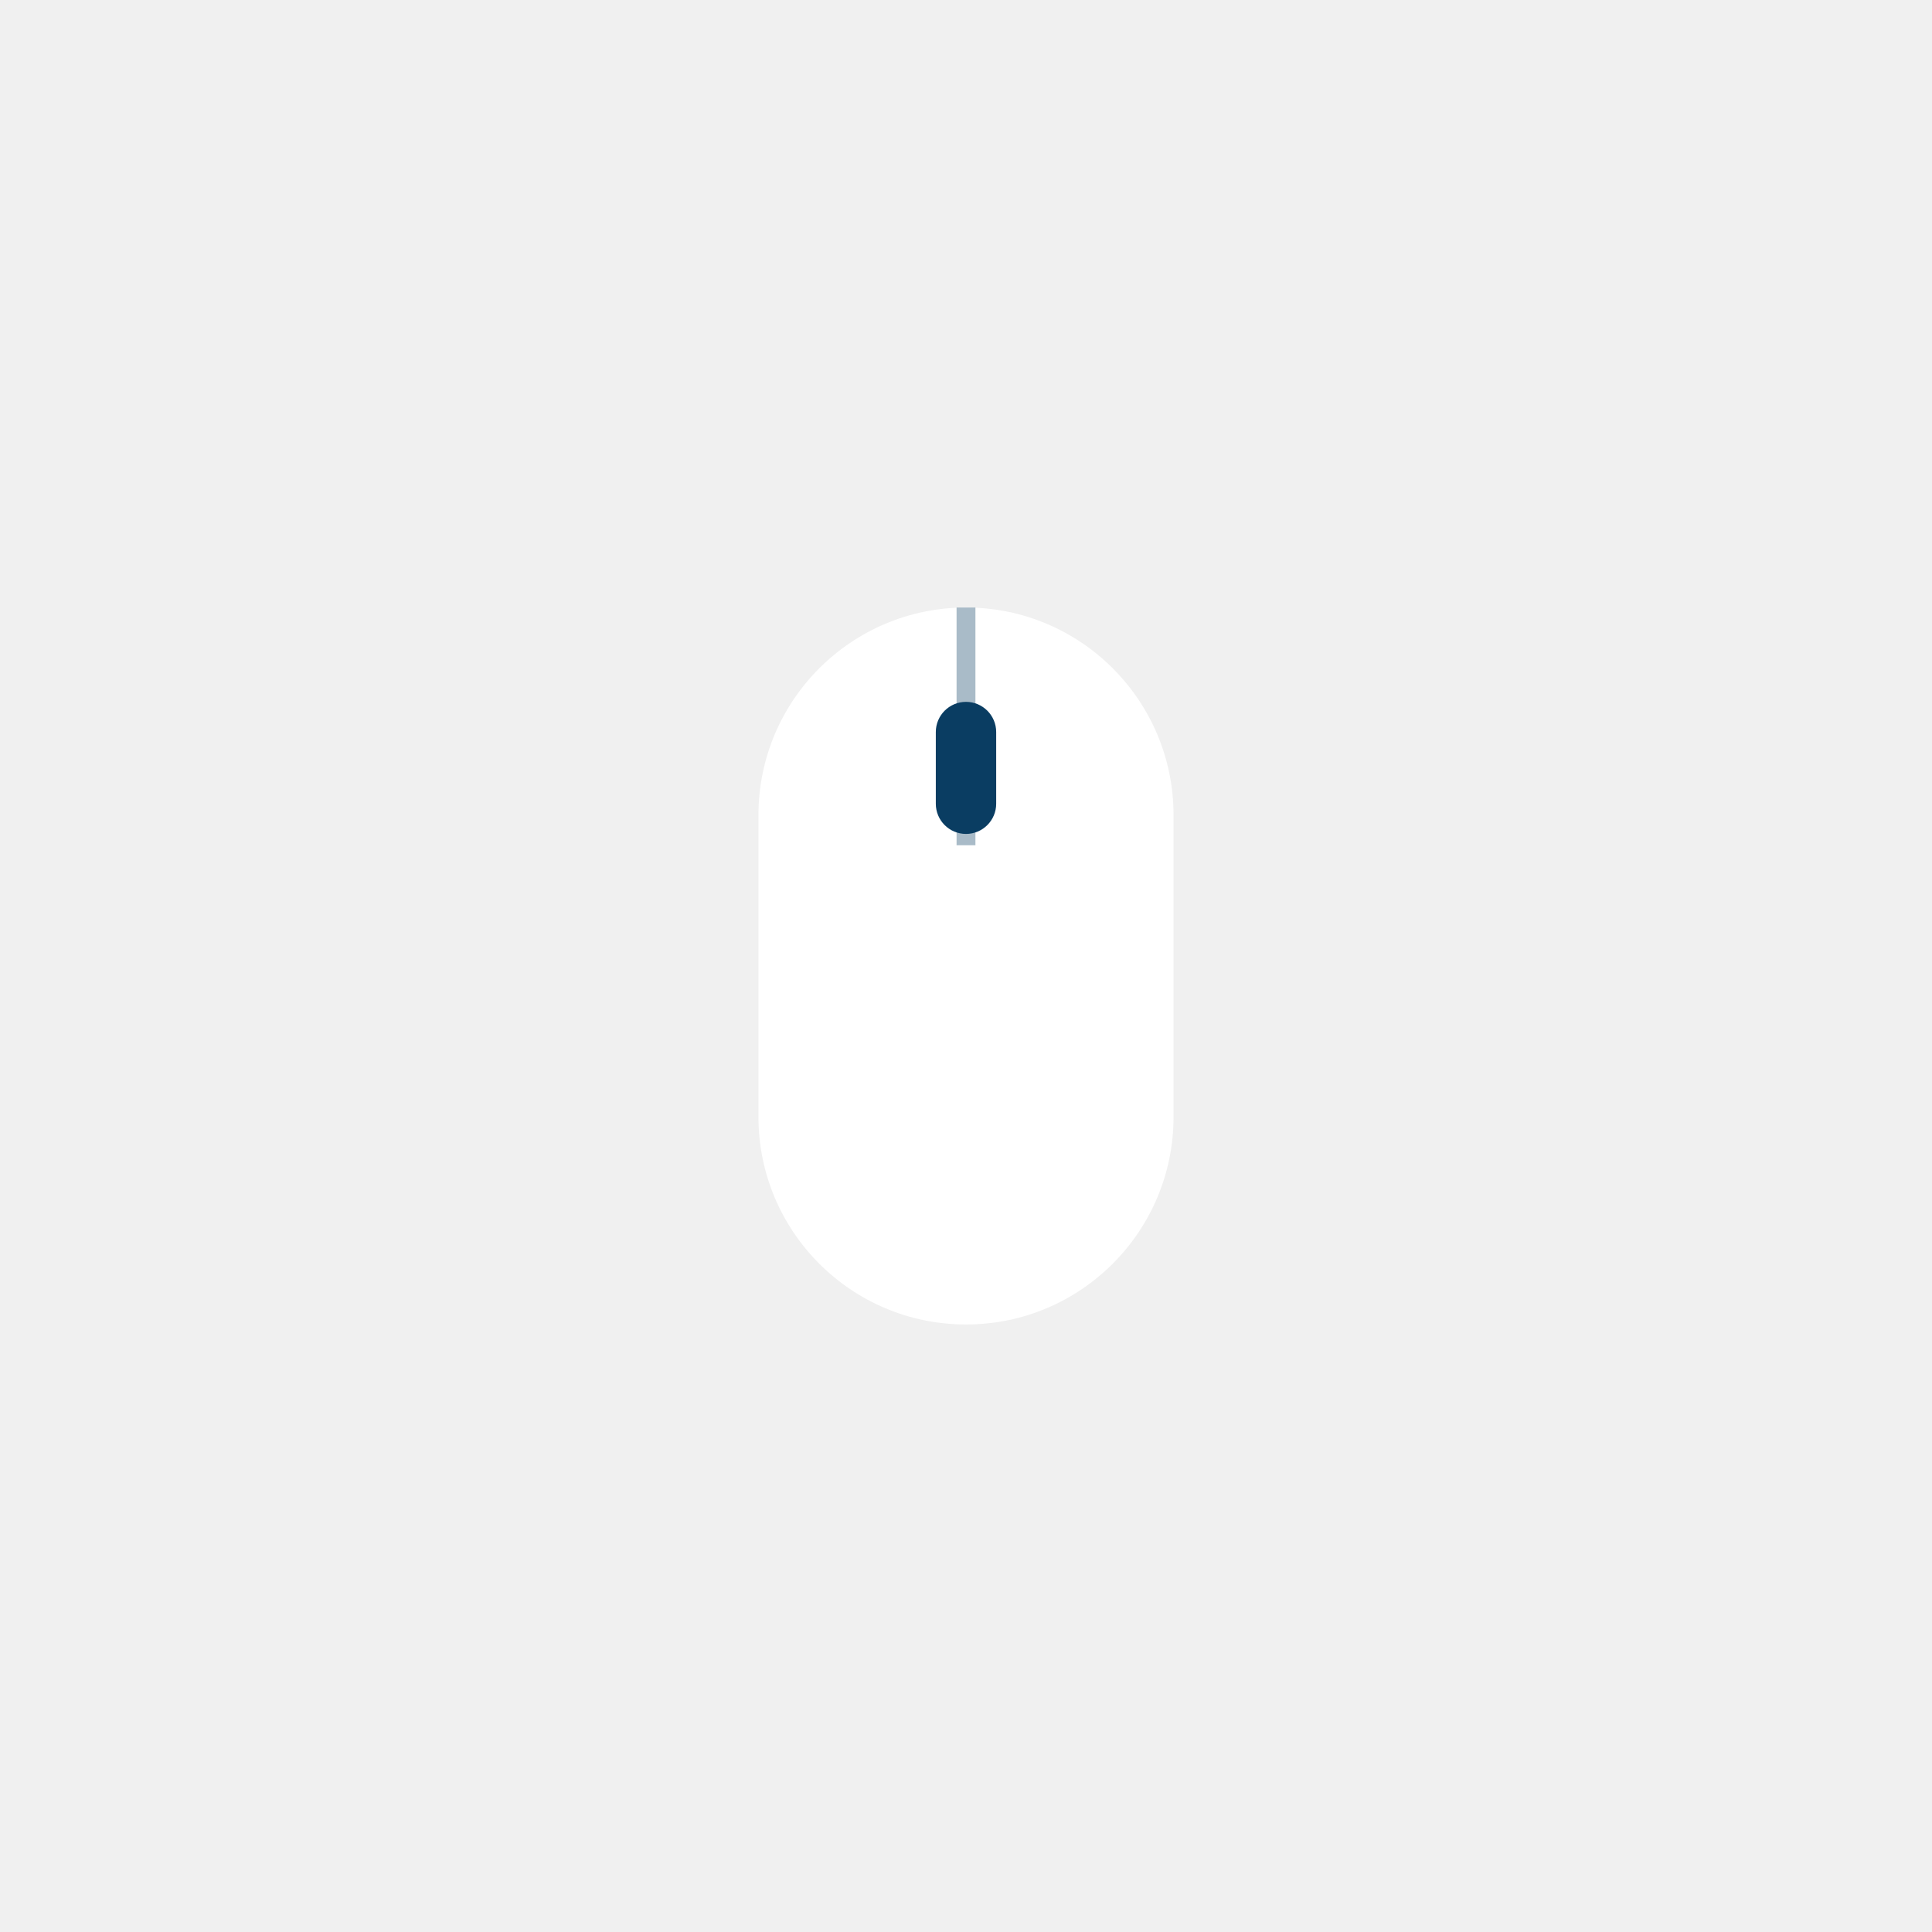
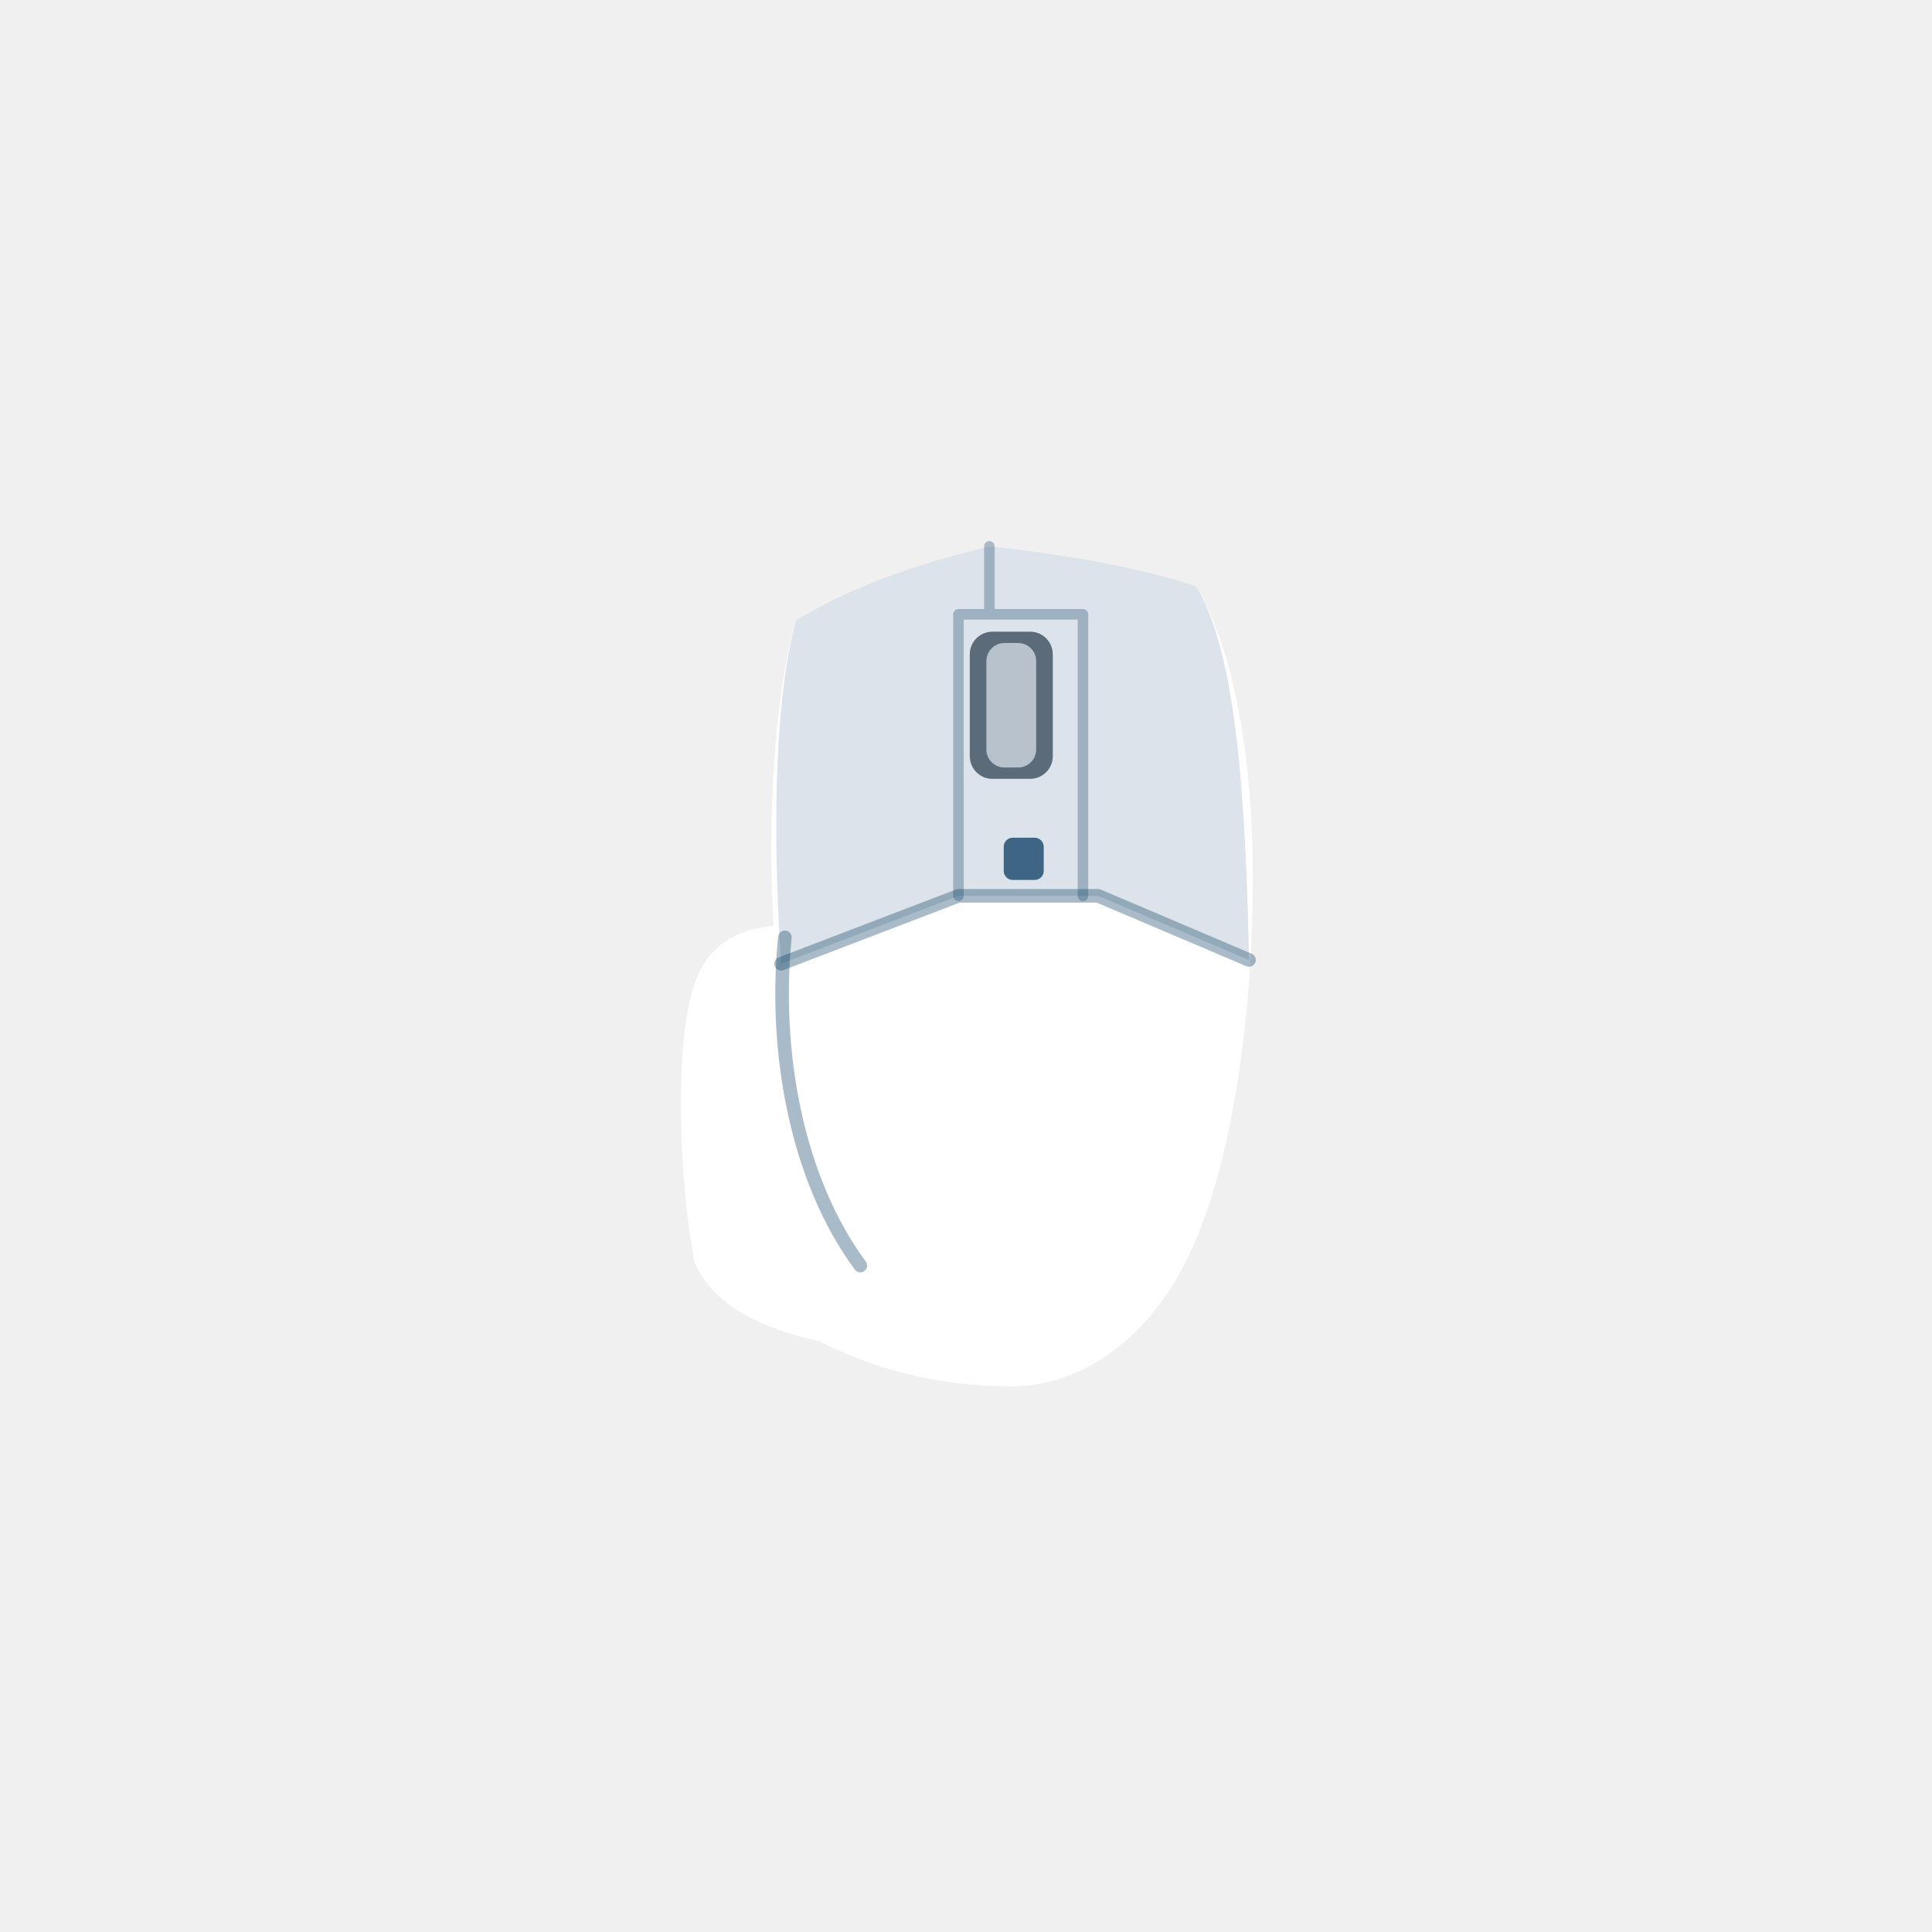
<svg xmlns="http://www.w3.org/2000/svg" width="1024" height="1024" viewBox="0 0 1024 1024">
-   <rect x="402" y="322" width="220" height="380" rx="110" fill="#FFFFFF" />
-   <path d="M512 322 V448" stroke="#0A3D62" stroke-opacity="0.35" stroke-width="10" />
-   <rect x="496" y="372" width="32" height="70" rx="16" fill="#0A3D62" />
+   <g transform="translate(512 512) scale(0.4) translate(-525 -838)">
+     <path d="M556 282 C640 290 760 310 830 335 C880 420 905 560 905 720 C905 900 880 1080 830 1200              C780 1320 690 1392 590 1395 C480 1395 400 1370 330 1335 C260 1320 190 1290 165 1230              C145 1120 140 960 160 880 C175 815 215 790 270 785 C262 650 270 480 300 380              C380 330 480 300 556 282 Z" fill="#FFFFFF" />
+     <path d="M556 282 C640 290 760 310 830 335 C875 410 895 560 900 830 L700 745 L515 745 L280 835              C268 650 272 480 300 380 C380 330 480 300 556 282 Z" fill="#DCE3EA" />
+     <g fill="none" stroke="#0A3D62" stroke-linecap="round" stroke-linejoin="round">
+       <path d="M280 835 L515 745 L700 745 L900 830" stroke-opacity="0.35" stroke-width="18" />
+       <path d="M556 282 V372 M515 372 V745 M680 372 V745 M515 372 H680" stroke-opacity="0.3" stroke-width="14" />
+       <path d="M285 800 C270 950 300 1120 385 1235" stroke-opacity="0.35" stroke-width="18" />
+     </g>
+     <rect x="530" y="395" width="110" height="195" rx="30" fill="#5C6B7A" />
+     <rect x="552" y="410" width="66" height="165" rx="24" fill="#B8C2CC" />
+     <rect x="575" y="668" width="53" height="56" rx="12" fill="#0A3D62" fill-opacity="0.75" />
+   </g>
</svg>
